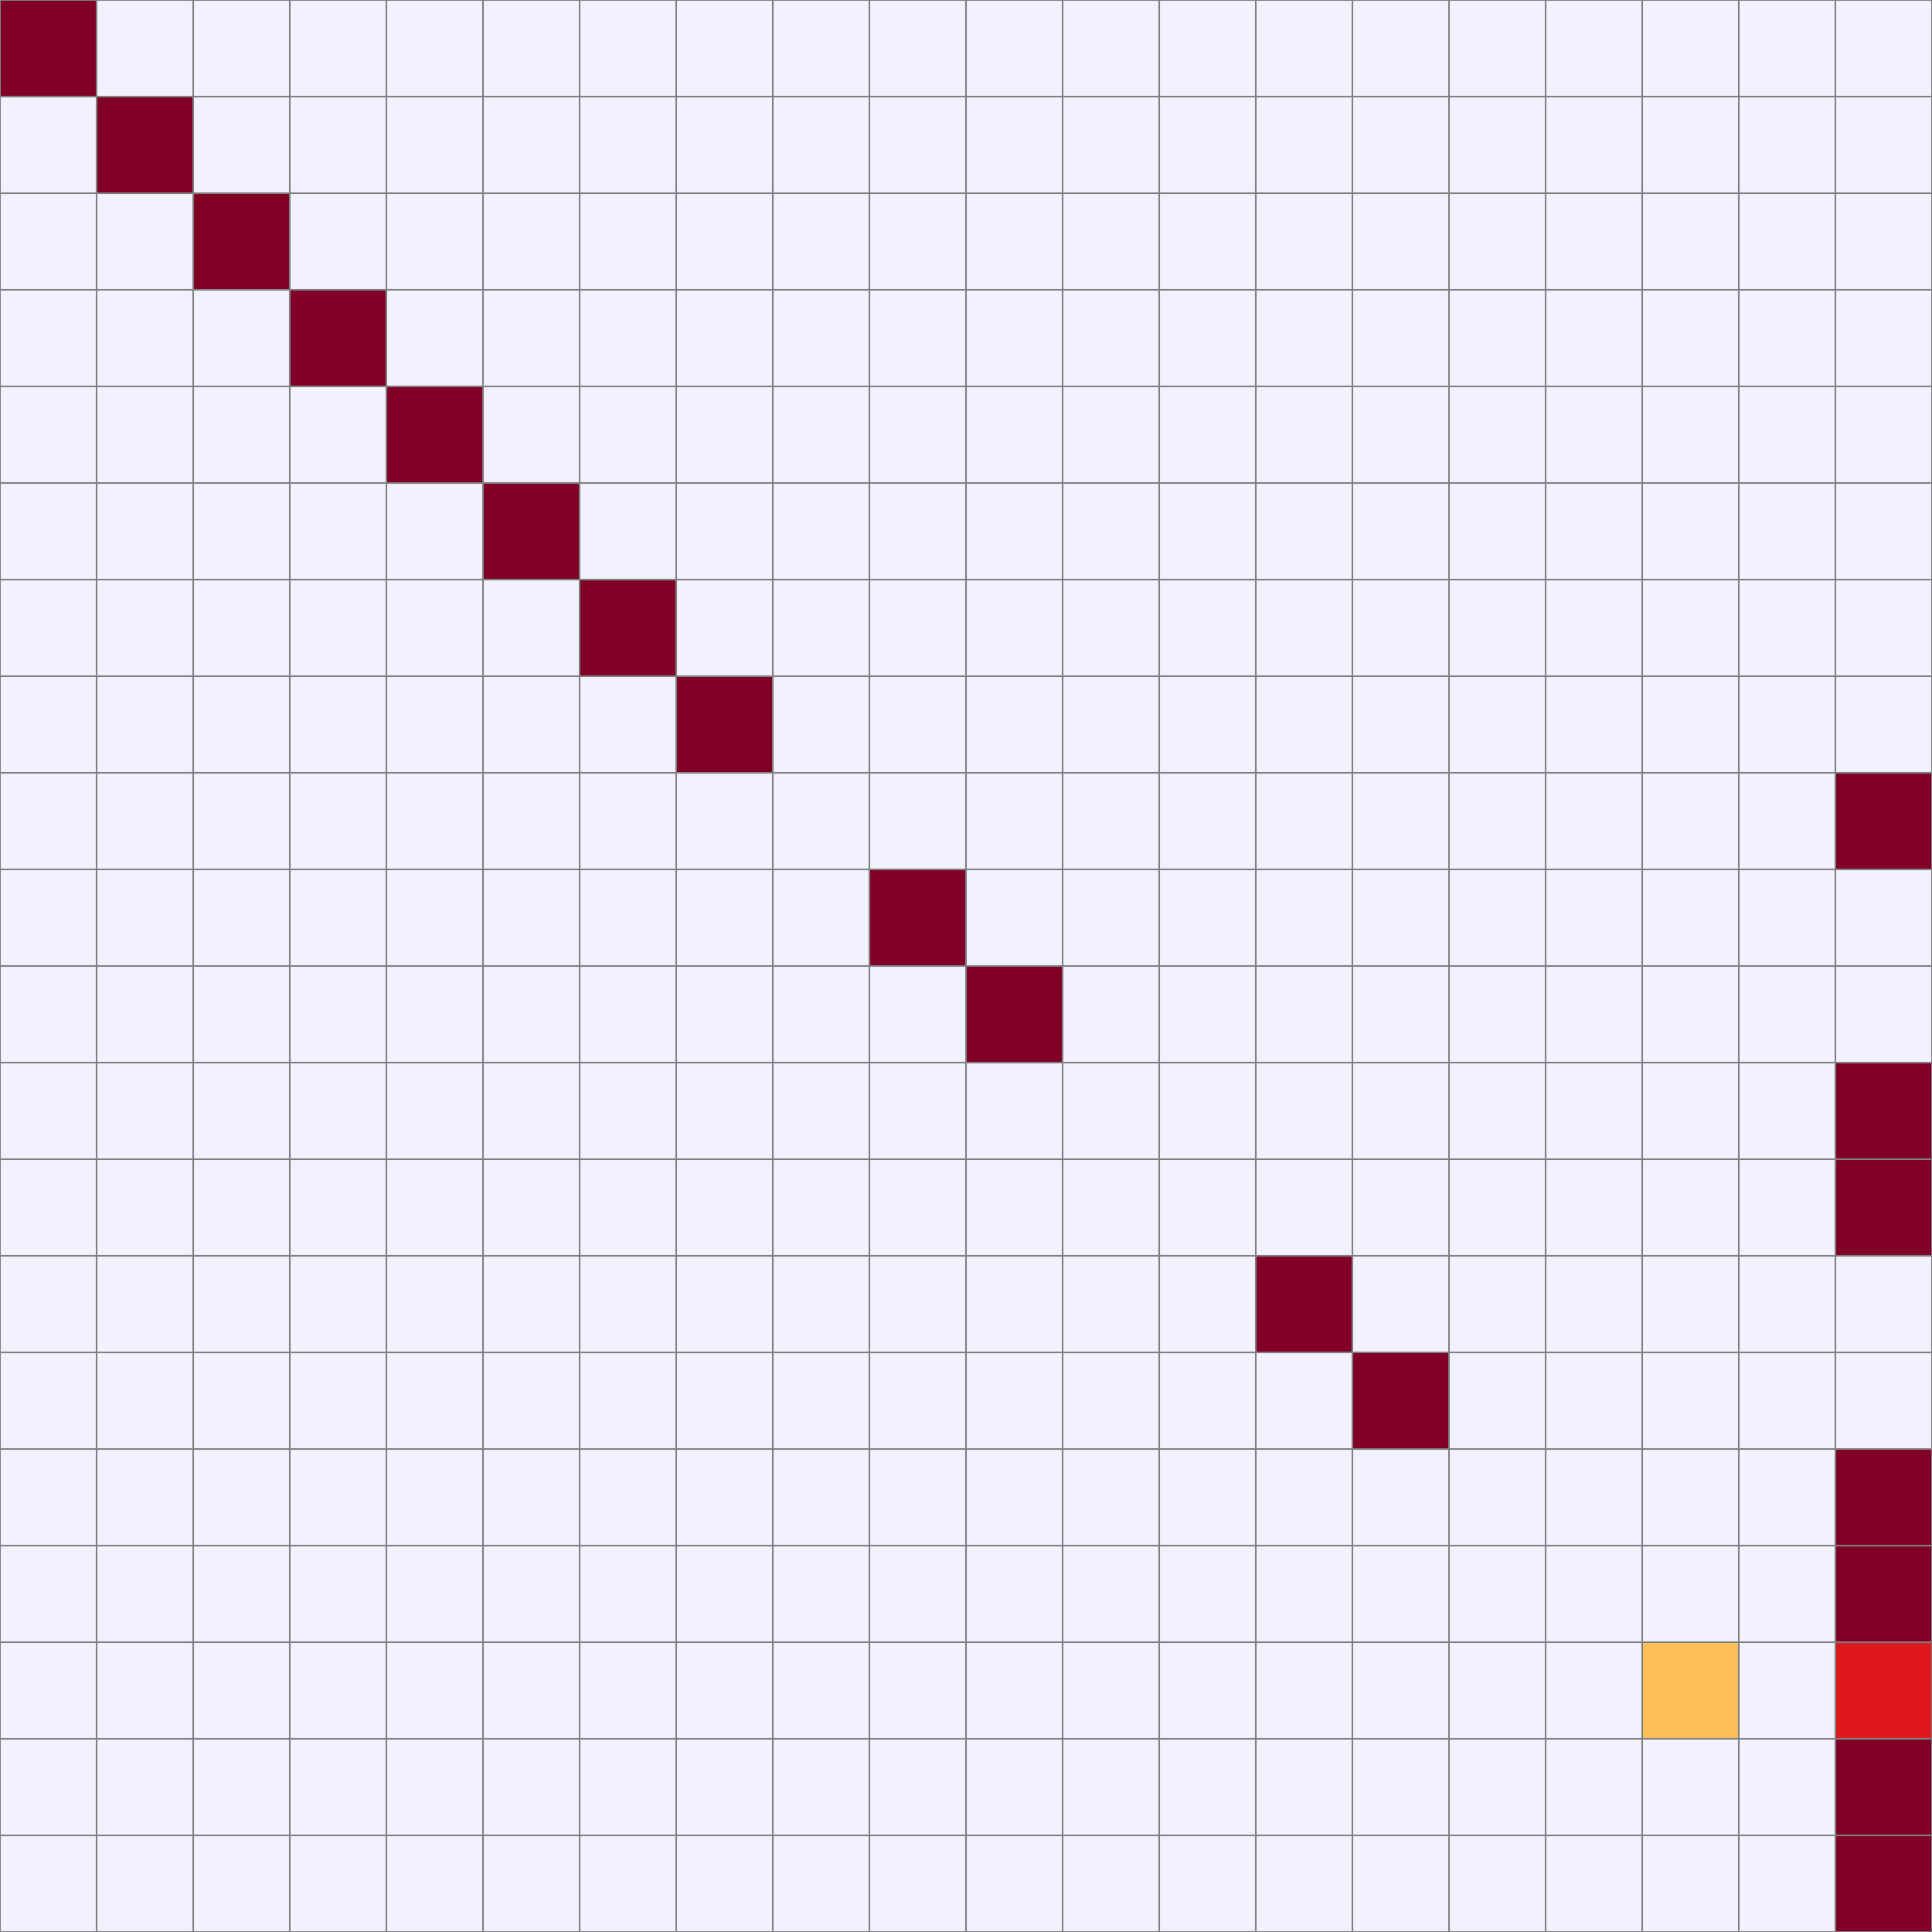
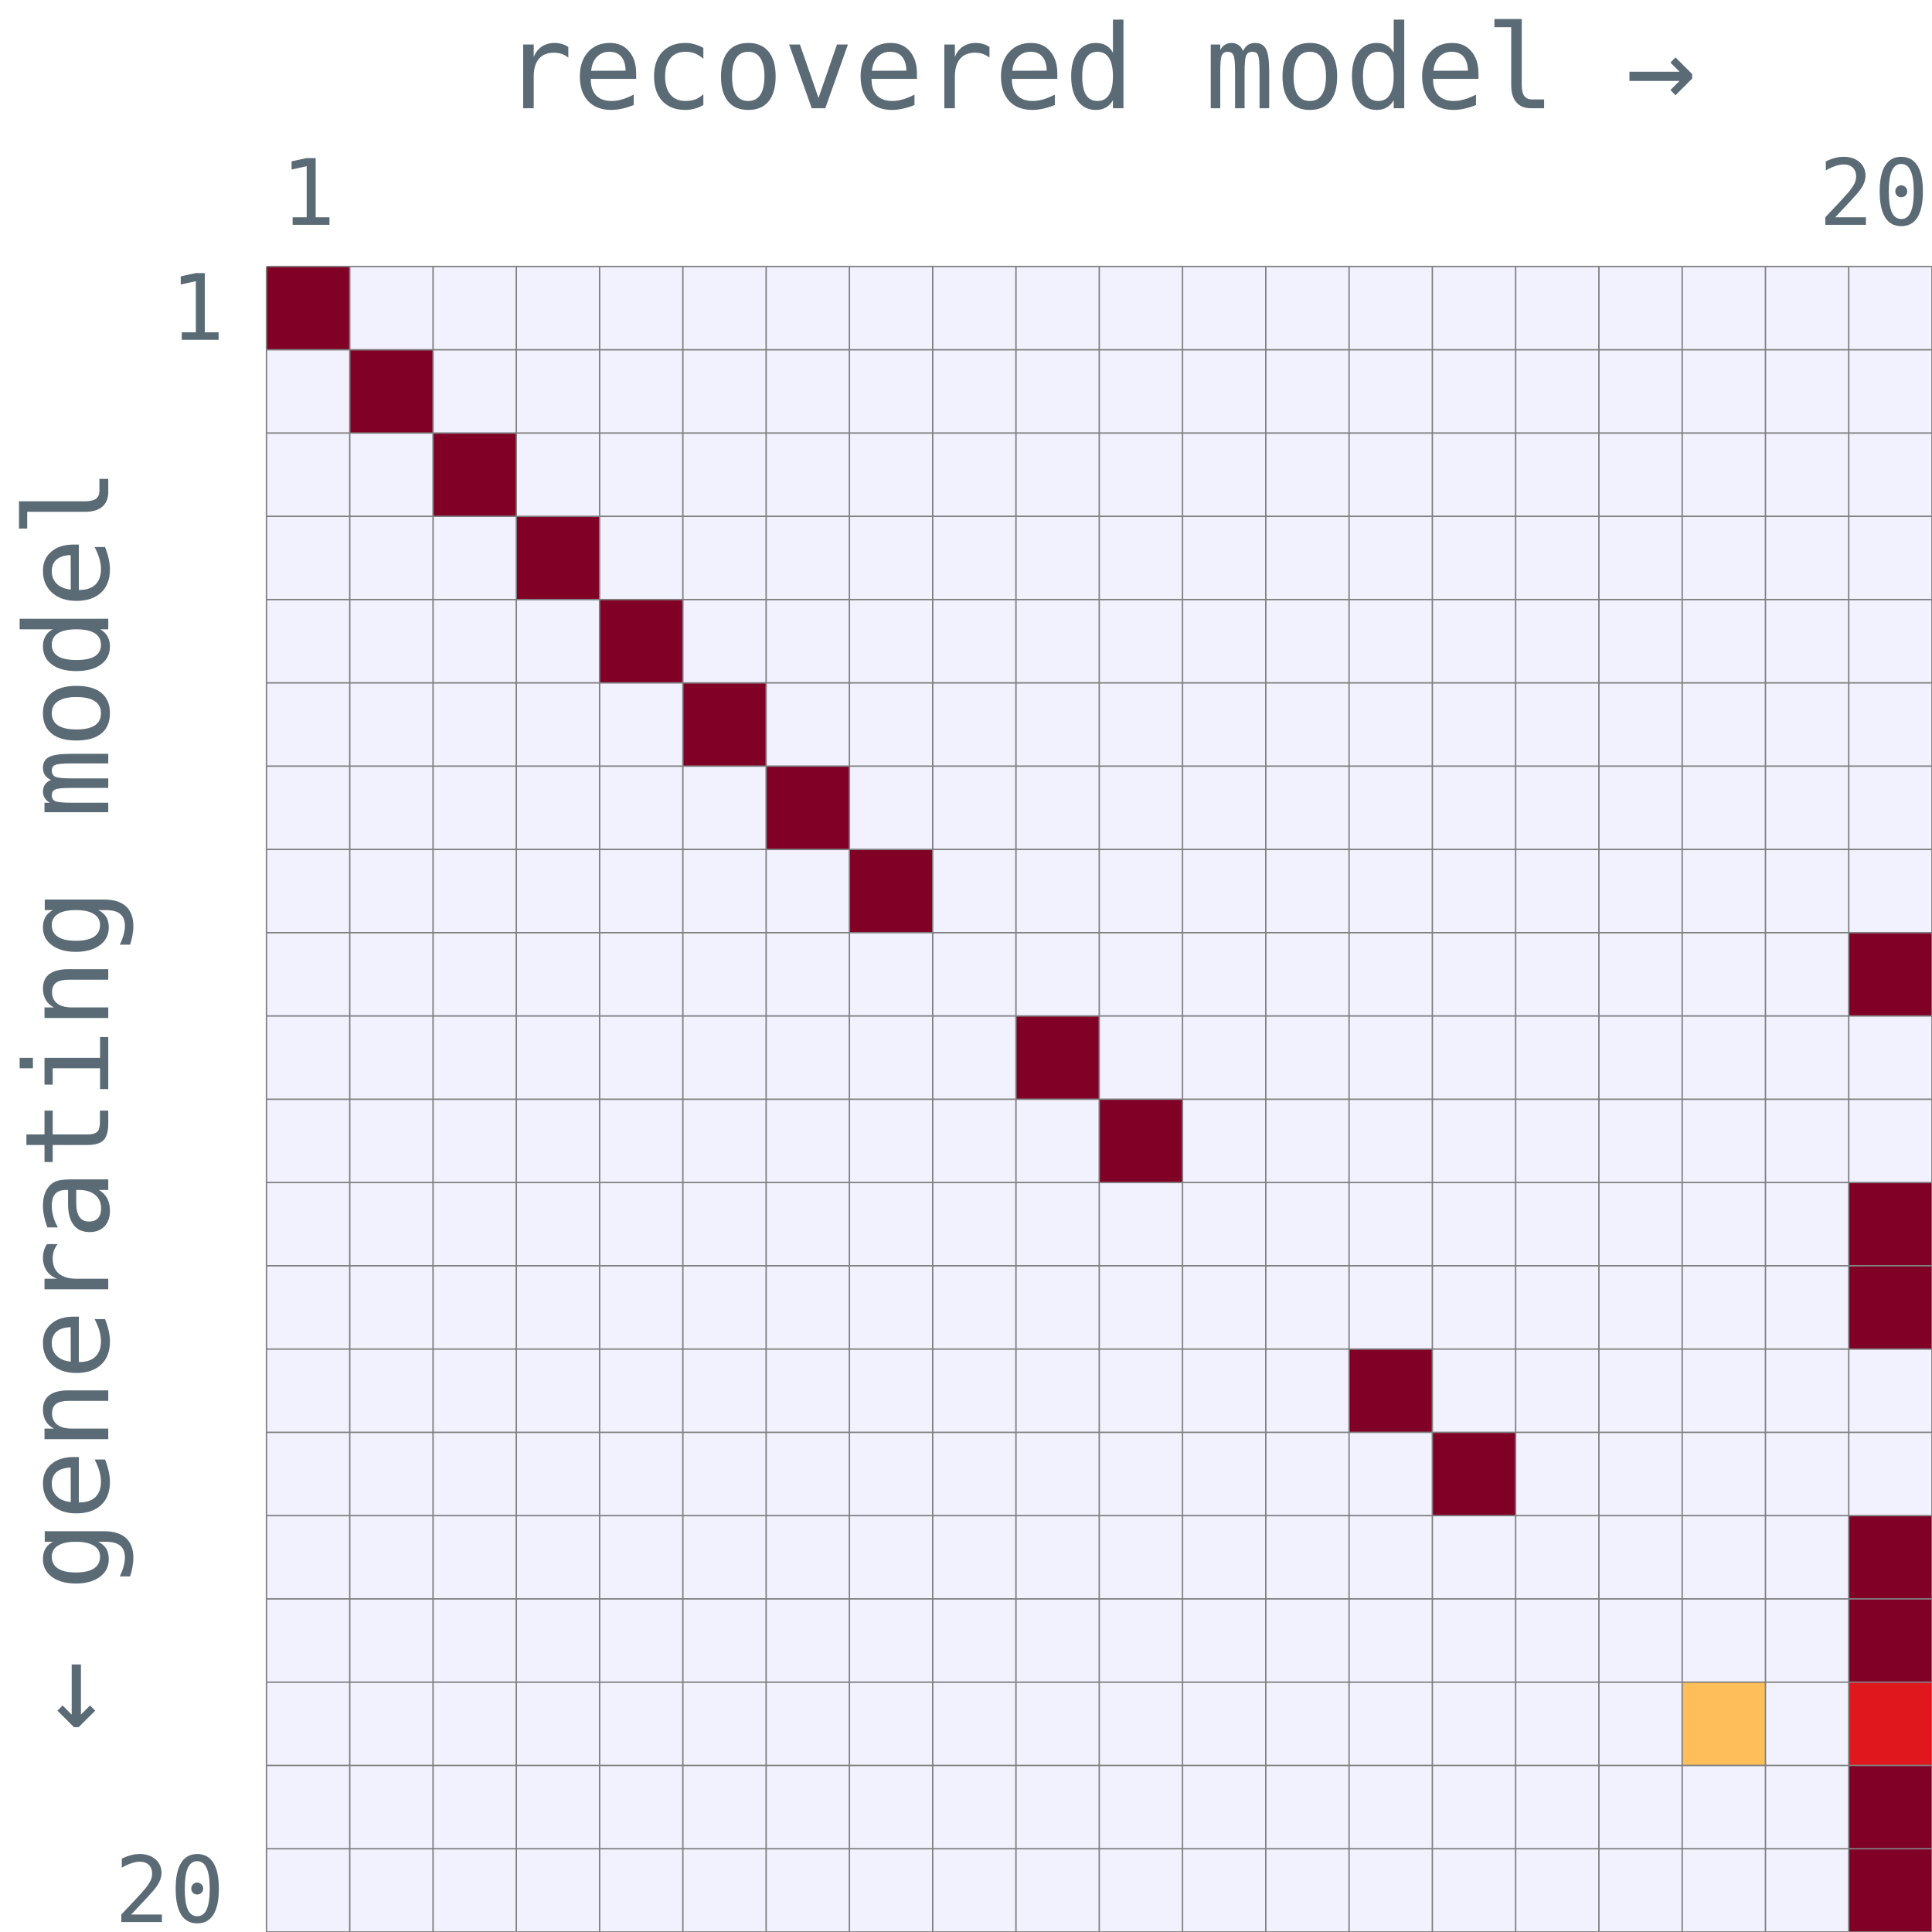
- <svg xmlns="http://www.w3.org/2000/svg" viewBox="0 0 200 200" role="img">
-   <rect width="200" height="200" fill="#F2F2FF" />
-   <rect x="0" y="0" width="10" height="10" fill="#800026" />
-   <rect x="10" y="10" width="10" height="10" fill="#800026" />
-   <rect x="20" y="20" width="10" height="10" fill="#800026" />
-   <rect x="30" y="30" width="10" height="10" fill="#800026" />
-   <rect x="40" y="40" width="10" height="10" fill="#800026" />
-   <rect x="50" y="50" width="10" height="10" fill="#800026" />
-   <rect x="60" y="60" width="10" height="10" fill="#800026" />
-   <rect x="70" y="70" width="10" height="10" fill="#800026" />
-   <rect x="190" y="80" width="10" height="10" fill="#800026" />
-   <rect x="90" y="90" width="10" height="10" fill="#800026" />
-   <rect x="100" y="100" width="10" height="10" fill="#800026" />
-   <rect x="190" y="110" width="10" height="10" fill="#800026" />
-   <rect x="190" y="120" width="10" height="10" fill="#800026" />
-   <rect x="130" y="130" width="10" height="10" fill="#800026" />
-   <rect x="140" y="140" width="10" height="10" fill="#800026" />
-   <rect x="190" y="150" width="10" height="10" fill="#800026" />
-   <rect x="190" y="160" width="10" height="10" fill="#800026" />
-   <rect x="170" y="170" width="10" height="10" fill="#FEBE59" />
-   <rect x="190" y="170" width="10" height="10" fill="#E0181D" />
-   <rect x="190" y="180" width="10" height="10" fill="#800026" />
-   <rect x="190" y="190" width="10" height="10" fill="#800026" />
-   <path d="M0 0V200M0 0H200M10 0V200M0 10H200M20 0V200M0 20H200M30 0V200M0 30H200M40 0V200M0 40H200M50 0V200M0 50H200M60 0V200M0 60H200M70 0V200M0 70H200M80 0V200M0 80H200M90 0V200M0 90H200M100 0V200M0 100H200M110 0V200M0 110H200M120 0V200M0 120H200M130 0V200M0 130H200M140 0V200M0 140H200M150 0V200M0 150H200M160 0V200M0 160H200M170 0V200M0 170H200M180 0V200M0 180H200M190 0V200M0 190H200M200 0V200M0 200H200" fill="none" stroke="#808080" stroke-width="0.169" />
+ <svg xmlns="http://www.w3.org/2000/svg" viewBox="0 0 232 232" role="img">
+   <rect width="232" height="232" fill="#FFFFFF" />
+   <g font-family="ui-monospace, Menlo, Consolas, monospace" fill="#5B6B75">
+     <text x="132" y="13" text-anchor="middle" font-size="14">recovered model →</text>
+     <text transform="translate(13 132) rotate(-90)" text-anchor="middle" font-size="14">← generating model</text>
+     <text x="37" y="27" text-anchor="middle" font-size="11">1</text>
+     <text x="225" y="27" text-anchor="middle" font-size="11">20</text>
+     <text x="27" y="37" text-anchor="end" dominant-baseline="central" font-size="11">1</text>
+     <text x="27" y="227" text-anchor="end" dominant-baseline="central" font-size="11">20</text>
+   </g>
+   <g transform="translate(32 32)">
+     <rect width="200" height="200" fill="#F2F2FF" />
+     <rect x="0" y="0" width="10" height="10" fill="#800026" />
+     <rect x="10" y="10" width="10" height="10" fill="#800026" />
+     <rect x="20" y="20" width="10" height="10" fill="#800026" />
+     <rect x="30" y="30" width="10" height="10" fill="#800026" />
+     <rect x="40" y="40" width="10" height="10" fill="#800026" />
+     <rect x="50" y="50" width="10" height="10" fill="#800026" />
+     <rect x="60" y="60" width="10" height="10" fill="#800026" />
+     <rect x="70" y="70" width="10" height="10" fill="#800026" />
+     <rect x="190" y="80" width="10" height="10" fill="#800026" />
+     <rect x="90" y="90" width="10" height="10" fill="#800026" />
+     <rect x="100" y="100" width="10" height="10" fill="#800026" />
+     <rect x="190" y="110" width="10" height="10" fill="#800026" />
+     <rect x="190" y="120" width="10" height="10" fill="#800026" />
+     <rect x="130" y="130" width="10" height="10" fill="#800026" />
+     <rect x="140" y="140" width="10" height="10" fill="#800026" />
+     <rect x="190" y="150" width="10" height="10" fill="#800026" />
+     <rect x="190" y="160" width="10" height="10" fill="#800026" />
+     <rect x="170" y="170" width="10" height="10" fill="#FEBE59" />
+     <rect x="190" y="170" width="10" height="10" fill="#E0181D" />
+     <rect x="190" y="180" width="10" height="10" fill="#800026" />
+     <rect x="190" y="190" width="10" height="10" fill="#800026" />
+     <path d="M0 0V200M0 0H200M10 0V200M0 10H200M20 0V200M0 20H200M30 0V200M0 30H200M40 0V200M0 40H200M50 0V200M0 50H200M60 0V200M0 60H200M70 0V200M0 70H200M80 0V200M0 80H200M90 0V200M0 90H200M100 0V200M0 100H200M110 0V200M0 110H200M120 0V200M0 120H200M130 0V200M0 130H200M140 0V200M0 140H200M150 0V200M0 150H200M160 0V200M0 160H200M170 0V200M0 170H200M180 0V200M0 180H200M190 0V200M0 190H200M200 0V200M0 200H200" fill="none" stroke="#808080" stroke-width="0.169" />
+   </g>
</svg>
